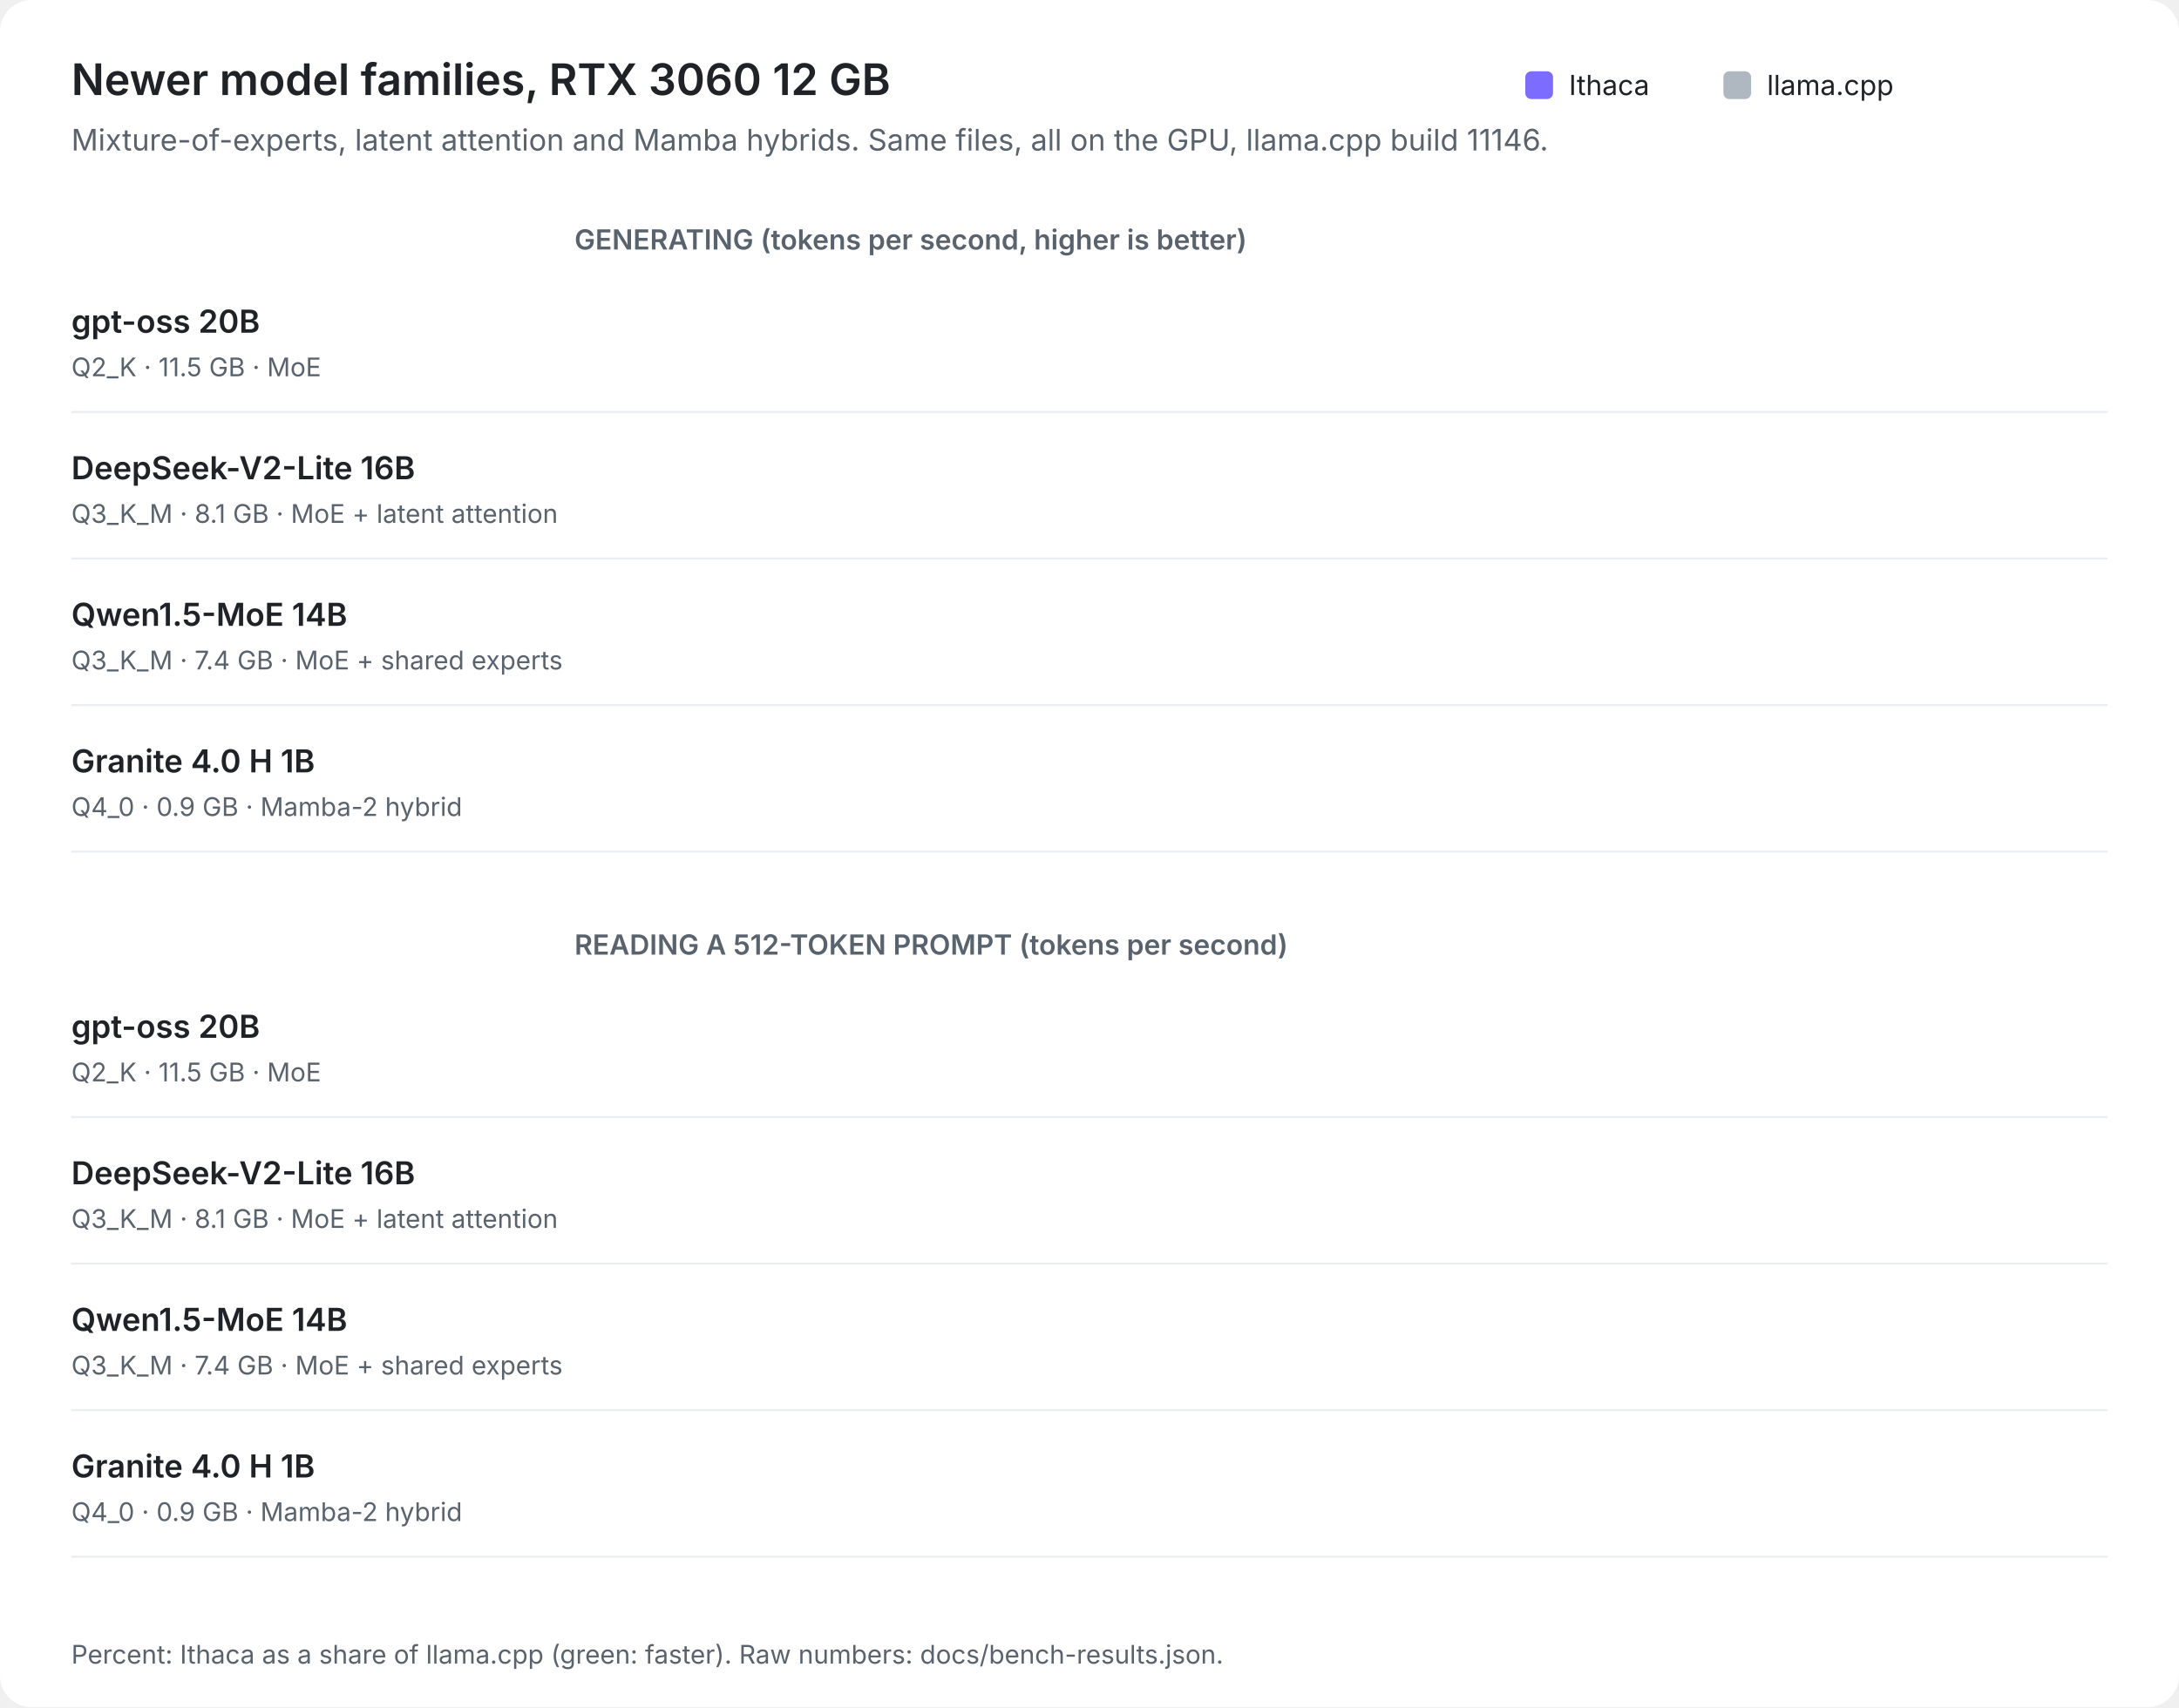
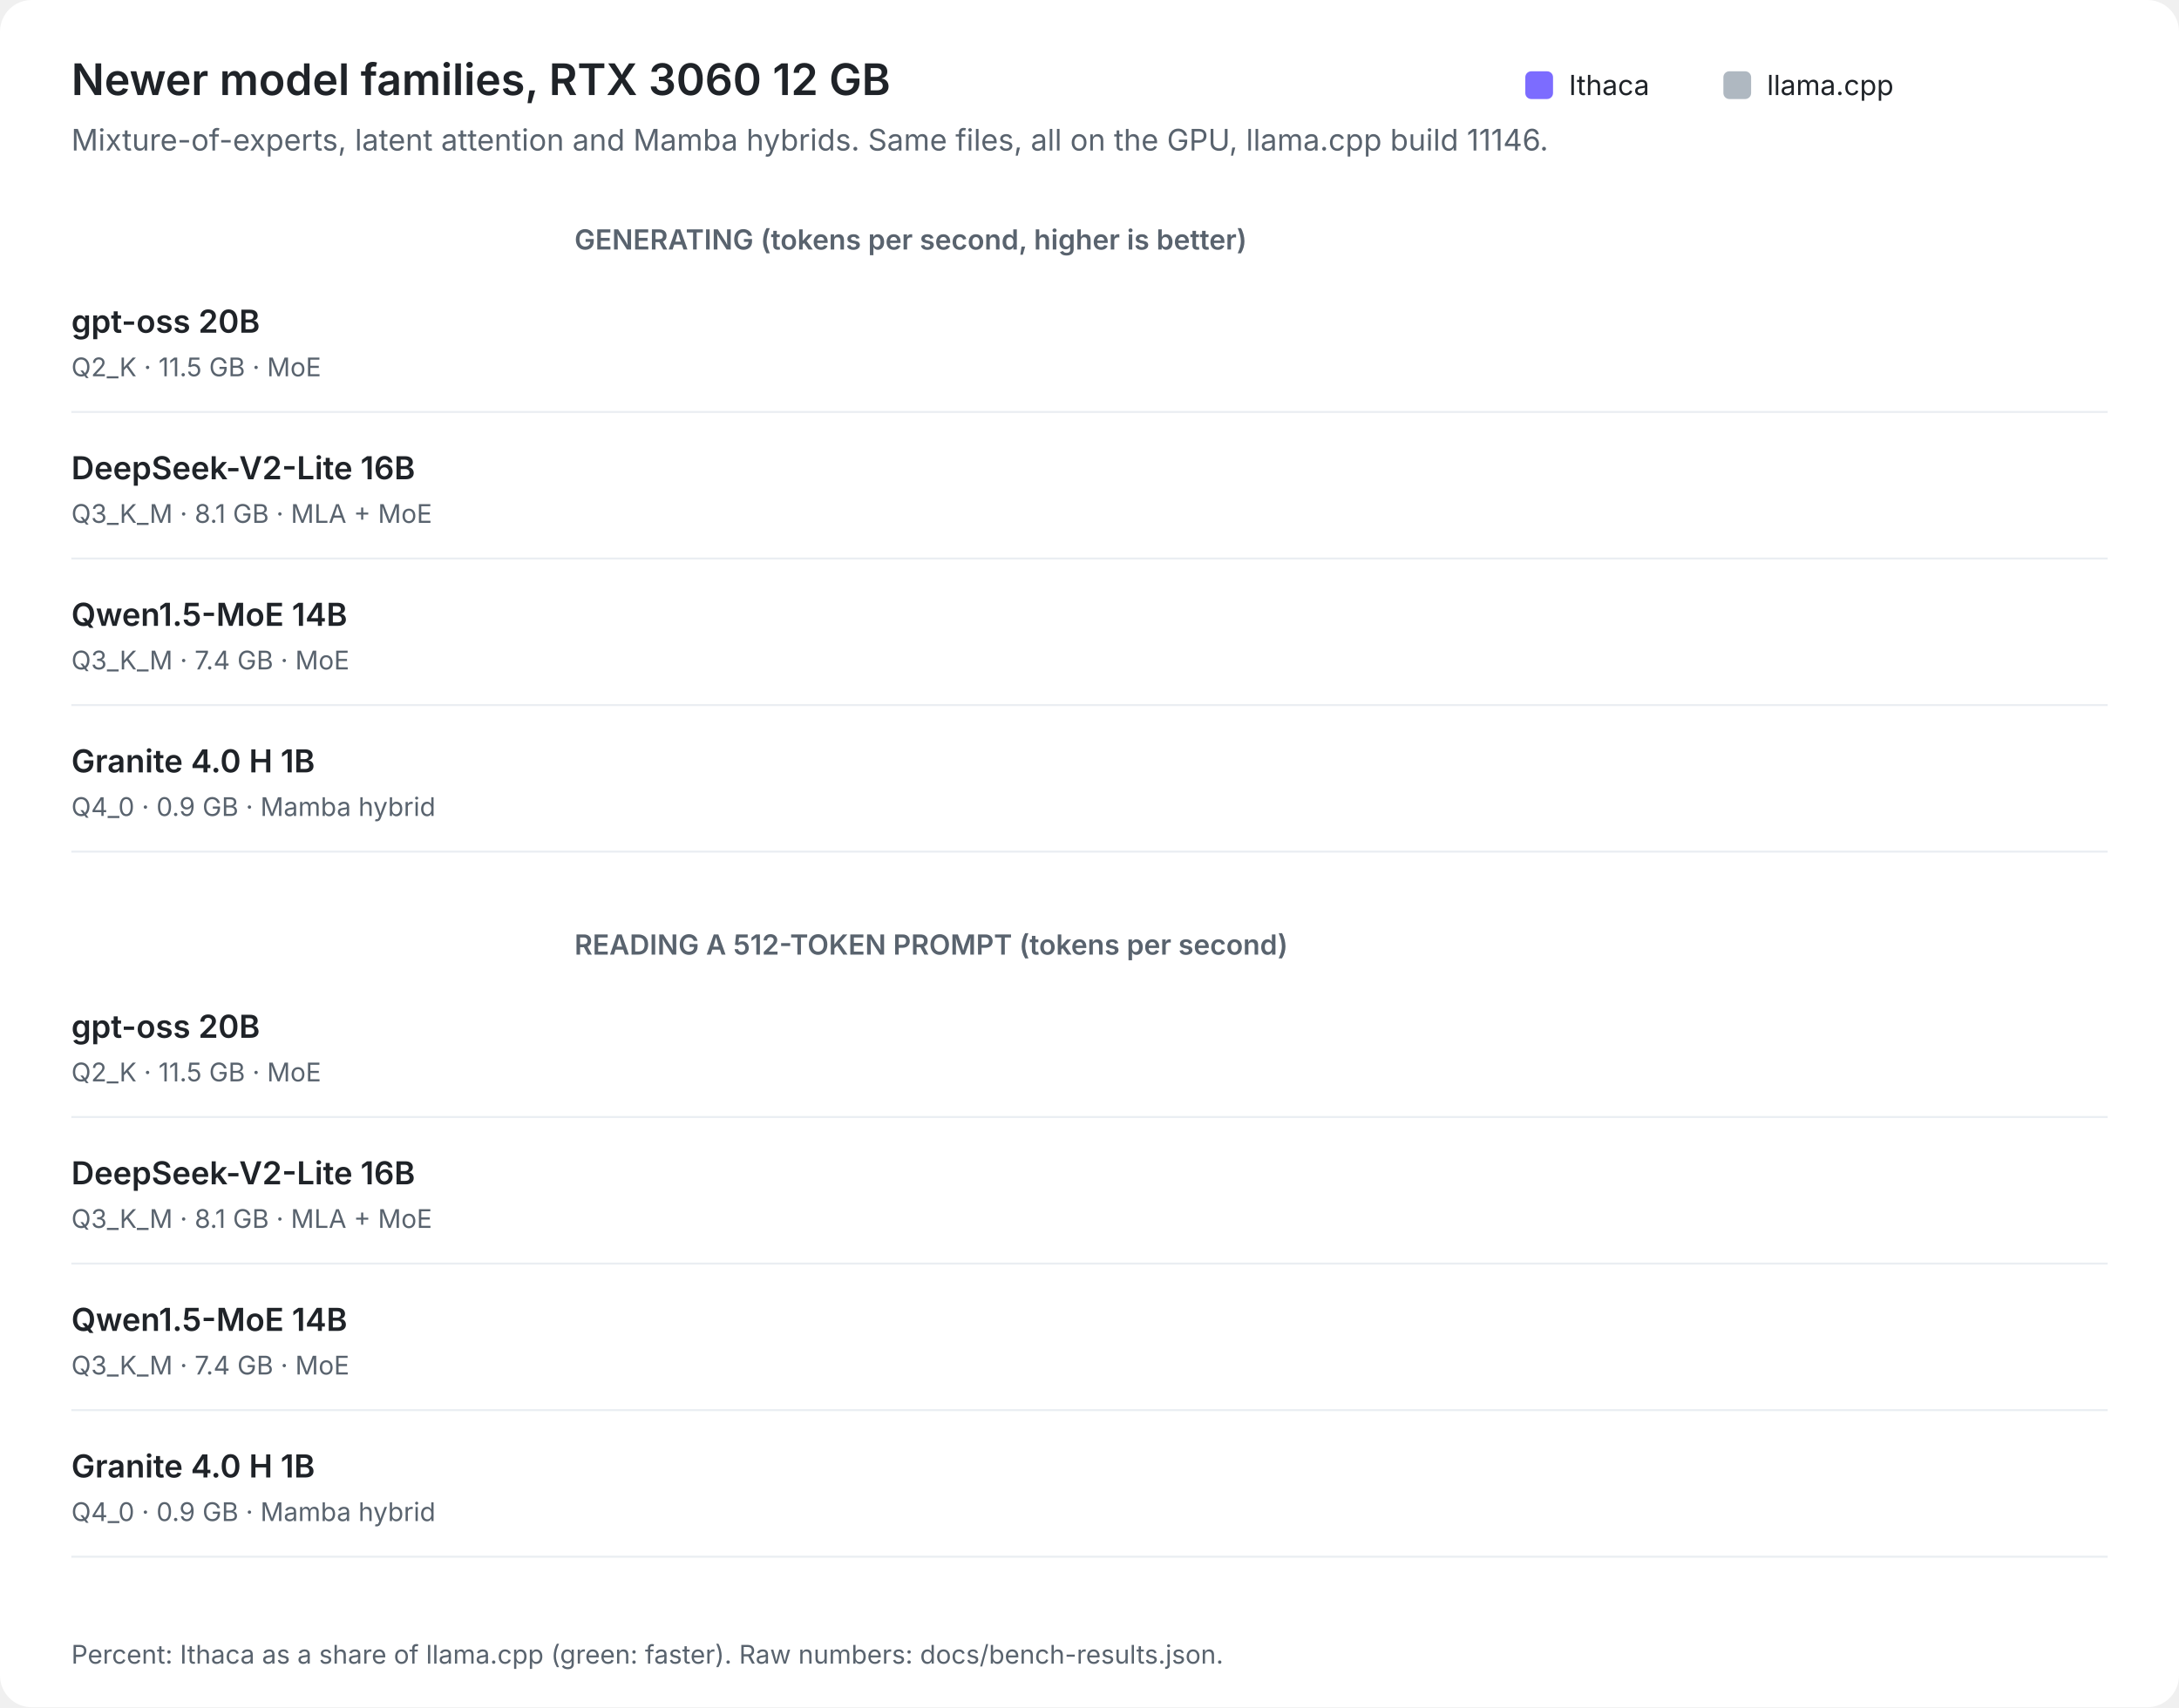
<svg xmlns="http://www.w3.org/2000/svg" width="1100" height="862" viewBox="0 0 1100 862" font-family="Segoe UI, Inter, Helvetica Neue, Arial, sans-serif">
  <style>
.bar{transform-box:fill-box;transform-origin:left center;transform:scaleX(0);animation:grow 1.1s cubic-bezier(.2,.8,.2,1) forwards}
.up{opacity:0;transform-box:fill-box;transform:translateY(10px);animation:up .6s cubic-bezier(.2,.8,.2,1) forwards}
.num{opacity:0;animation:show .5s ease-out forwards}
.flow{stroke-dasharray:6 8;animation:flow 1.2s linear infinite}
.pulse{animation:pulse 2.4s ease-in-out infinite}
@keyframes grow{to{transform:scaleX(1)}}
@keyframes up{to{opacity:1;transform:none}}
@keyframes show{to{opacity:1}}
@keyframes flow{to{stroke-dashoffset:-28}}
@keyframes pulse{50%{opacity:.45}}
@media (prefers-reduced-motion:reduce){.bar,.up,.num,.flow,.pulse{animation:none;opacity:1;transform:none}}
</style>
  <defs>
    <linearGradient id="acc" x1="0" y1="0" x2="1" y2="1">
      <stop offset="0" stop-color="#7c6cff" />
      <stop offset="1" stop-color="#2fb5ff" />
    </linearGradient>
  </defs>
  <rect width="1100" height="862" rx="16" fill="#ffffff" />
  <text x="36" y="48" font-size="22" fill="#1f2328" font-weight="600">Newer model families, RTX 3060 12 GB</text>
  <text x="36" y="76" font-size="15" fill="#59636e">Mixture-of-experts, latent attention and Mamba hybrids. Same files, all on the GPU, llama.cpp build 11146.</text>
  <rect x="770" y="36" width="14" height="14" rx="3" fill="#7c6cff" />
  <text x="792" y="48" font-size="14" fill="#1f2328">Ithaca</text>
  <rect x="870" y="36" width="14" height="14" rx="3" fill="#afb8c1" />
  <text x="892" y="48" font-size="14" fill="#1f2328">llama.cpp</text>
  <text x="290" y="126" font-size="14" fill="#59636e" font-weight="600">GENERATING (tokens per second, higher is better)</text>
  <text x="36" y="168" font-size="16" fill="#1f2328" font-weight="600">gpt-oss 20B</text>
  <text x="36" y="190" font-size="13" fill="#59636e">Q2_K · 11.5 GB · MoE</text>
-   <rect class="bar" style="animation-delay:0.15s" x="290" y="150" width="305.7" height="18" rx="4" fill="#7c6cff" />
-   <text class="num" style="animation-delay:0.90s" x="603.7" y="164" font-size="13" fill="#1f2328">107 <tspan font-weight="600" fill="#1a7f37">101%</tspan>
+   <rect class="bar" style="animation-delay:0.15s" x="290" y="150" width="287.4" height="18" rx="4" fill="#7c6cff" />
+   <text class="num" style="animation-delay:0.90s" x="585.4" y="164" font-size="13" fill="#1f2328">109 <tspan font-weight="600" fill="#1a7f37">109%</tspan>
  </text>
-   <rect class="bar" style="animation-delay:0.20s" x="290" y="174" width="301.2" height="18" rx="4" fill="#afb8c1" />
-   <text x="599.2" y="188" font-size="13" fill="#59636e" class="num" style="animation-delay:0.95s">106</text>
+   <rect class="bar" style="animation-delay:0.20s" x="290" y="174" width="264.6" height="18" rx="4" fill="#afb8c1" />
+   <text x="562.6" y="188" font-size="13" fill="#59636e" class="num" style="animation-delay:0.95s">101</text>
  <line x1="36" y1="208" x2="1064" y2="208" stroke="#eaeef2" />
  <text x="36" y="242" font-size="16" fill="#1f2328" font-weight="600">DeepSeek-V2-Lite 16B</text>
-   <text x="36" y="264" font-size="13" fill="#59636e">Q3_K_M · 8.1 GB · MoE + latent attention</text>
-   <rect class="bar" style="animation-delay:0.25s" x="290" y="224" width="364.0" height="18" rx="4" fill="#7c6cff" />
-   <text class="num" style="animation-delay:1.00s" x="662.0" y="238" font-size="13" fill="#1f2328">128 <tspan font-weight="600" fill="#1a7f37">125%</tspan>
+   <text x="36" y="264" font-size="13" fill="#59636e">Q3_K_M · 8.1 GB · MLA + MoE</text>
+   <rect class="bar" style="animation-delay:0.25s" x="290" y="224" width="302.1" height="18" rx="4" fill="#7c6cff" />
+   <text class="num" style="animation-delay:1.00s" x="600.1" y="238" font-size="13" fill="#1f2328">115 <tspan font-weight="600" fill="#1a7f37">117%</tspan>
  </text>
-   <rect class="bar" style="animation-delay:0.30s" x="290" y="248" width="291.6" height="18" rx="4" fill="#afb8c1" />
-   <text x="589.6" y="262" font-size="13" fill="#59636e" class="num" style="animation-delay:1.05s">102</text>
+   <rect class="bar" style="animation-delay:0.30s" x="290" y="248" width="258.5" height="18" rx="4" fill="#afb8c1" />
+   <text x="556.5" y="262" font-size="13" fill="#59636e" class="num" style="animation-delay:1.05s">98</text>
  <line x1="36" y1="282" x2="1064" y2="282" stroke="#eaeef2" />
  <text x="36" y="316" font-size="16" fill="#1f2328" font-weight="600">Qwen1.5-MoE 14B</text>
-   <text x="36" y="338" font-size="13" fill="#59636e">Q3_K_M · 7.4 GB · MoE + shared experts</text>
-   <rect class="bar" style="animation-delay:0.35s" x="290" y="298" width="412.0" height="18" rx="4" fill="#7c6cff" />
-   <text class="num" style="animation-delay:1.10s" x="710.0" y="312" font-size="13" fill="#1f2328">144 <tspan font-weight="600" fill="#1a7f37">120%</tspan>
+   <text x="36" y="338" font-size="13" fill="#59636e">Q3_K_M · 7.4 GB · MoE</text>
+   <rect class="bar" style="animation-delay:0.35s" x="290" y="298" width="394.5" height="18" rx="4" fill="#7c6cff" />
+   <text class="num" style="animation-delay:1.10s" x="692.5" y="312" font-size="13" fill="#1f2328">150 <tspan font-weight="600" fill="#1a7f37">124%</tspan>
  </text>
-   <rect class="bar" style="animation-delay:0.40s" x="290" y="322" width="343.0" height="18" rx="4" fill="#afb8c1" />
-   <text x="641.0" y="336" font-size="13" fill="#59636e" class="num" style="animation-delay:1.15s">120</text>
+   <rect class="bar" style="animation-delay:0.40s" x="290" y="322" width="317.0" height="18" rx="4" fill="#afb8c1" />
+   <text x="615.0" y="336" font-size="13" fill="#59636e" class="num" style="animation-delay:1.15s">121</text>
  <line x1="36" y1="356" x2="1064" y2="356" stroke="#eaeef2" />
  <text x="36" y="390" font-size="16" fill="#1f2328" font-weight="600">Granite 4.0 H 1B</text>
-   <text x="36" y="412" font-size="13" fill="#59636e">Q4_0 · 0.9 GB · Mamba-2 hybrid</text>
+   <text x="36" y="412" font-size="13" fill="#59636e">Q4_0 · 0.9 GB · Mamba hybrid</text>
  <rect class="bar" style="animation-delay:0.45s" x="290" y="372" width="600.0" height="18" rx="4" fill="#7c6cff" />
-   <text class="num" style="animation-delay:1.20s" x="898.0" y="386" font-size="13" fill="#1f2328">210 <tspan font-weight="600" fill="#1a7f37">114%</tspan>
+   <text class="num" style="animation-delay:1.20s" x="898.0" y="386" font-size="13" fill="#1f2328">228 <tspan font-weight="600" fill="#1a7f37">128%</tspan>
  </text>
-   <rect class="bar" style="animation-delay:0.50s" x="290" y="396" width="526.3" height="18" rx="4" fill="#afb8c1" />
-   <text x="824.3" y="410" font-size="13" fill="#59636e" class="num" style="animation-delay:1.25s">184</text>
+   <rect class="bar" style="animation-delay:0.50s" x="290" y="396" width="470.4" height="18" rx="4" fill="#afb8c1" />
+   <text x="768.4" y="410" font-size="13" fill="#59636e" class="num" style="animation-delay:1.25s">179</text>
  <line x1="36" y1="430" x2="1064" y2="430" stroke="#eaeef2" />
  <text x="290" y="482" font-size="14" fill="#59636e" font-weight="600">READING A 512-TOKEN PROMPT (tokens per second)</text>
  <text x="36" y="524" font-size="16" fill="#1f2328" font-weight="600">gpt-oss 20B</text>
  <text x="36" y="546" font-size="13" fill="#59636e">Q2_K · 11.5 GB · MoE</text>
-   <rect class="bar" style="animation-delay:0.55s" x="290" y="506" width="171.4" height="18" rx="4" fill="#7c6cff" />
-   <text class="num" style="animation-delay:1.30s" x="469.4" y="520" font-size="13" fill="#1f2328">1,615 <tspan font-weight="600" fill="#59636e">76%</tspan>
+   <rect class="bar" style="animation-delay:0.55s" x="290" y="506" width="168.7" height="18" rx="4" fill="#7c6cff" />
+   <text class="num" style="animation-delay:1.30s" x="466.7" y="520" font-size="13" fill="#1f2328">1,606 <tspan font-weight="600" fill="#59636e">98%</tspan>
  </text>
-   <rect class="bar" style="animation-delay:0.60s" x="290" y="530" width="224.1" height="18" rx="4" fill="#afb8c1" />
-   <text x="522.1" y="544" font-size="13" fill="#59636e" class="num" style="animation-delay:1.35s">2,112</text>
+   <rect class="bar" style="animation-delay:0.60s" x="290" y="530" width="171.6" height="18" rx="4" fill="#afb8c1" />
+   <text x="469.6" y="544" font-size="13" fill="#59636e" class="num" style="animation-delay:1.35s">1,634</text>
  <line x1="36" y1="564" x2="1064" y2="564" stroke="#eaeef2" />
  <text x="36" y="598" font-size="16" fill="#1f2328" font-weight="600">DeepSeek-V2-Lite 16B</text>
-   <text x="36" y="620" font-size="13" fill="#59636e">Q3_K_M · 8.1 GB · MoE + latent attention</text>
-   <rect class="bar" style="animation-delay:0.65s" x="290" y="580" width="224.4" height="18" rx="4" fill="#7c6cff" />
-   <text class="num" style="animation-delay:1.40s" x="522.4" y="594" font-size="13" fill="#1f2328">2,115 <tspan font-weight="600" fill="#59636e">82%</tspan>
+   <text x="36" y="620" font-size="13" fill="#59636e">Q3_K_M · 8.1 GB · MLA + MoE</text>
+   <rect class="bar" style="animation-delay:0.65s" x="290" y="580" width="197.9" height="18" rx="4" fill="#7c6cff" />
+   <text class="num" style="animation-delay:1.40s" x="495.9" y="594" font-size="13" fill="#1f2328">1,884 <tspan font-weight="600" fill="#59636e">76%</tspan>
  </text>
-   <rect class="bar" style="animation-delay:0.70s" x="290" y="604" width="272.8" height="18" rx="4" fill="#afb8c1" />
-   <text x="570.8" y="618" font-size="13" fill="#59636e" class="num" style="animation-delay:1.45s">2,570</text>
+   <rect class="bar" style="animation-delay:0.70s" x="290" y="604" width="259.4" height="18" rx="4" fill="#afb8c1" />
+   <text x="557.4" y="618" font-size="13" fill="#59636e" class="num" style="animation-delay:1.45s">2,470</text>
  <line x1="36" y1="638" x2="1064" y2="638" stroke="#eaeef2" />
  <text x="36" y="672" font-size="16" fill="#1f2328" font-weight="600">Qwen1.5-MoE 14B</text>
-   <text x="36" y="694" font-size="13" fill="#59636e">Q3_K_M · 7.4 GB · MoE + shared experts</text>
-   <rect class="bar" style="animation-delay:0.75s" x="290" y="654" width="273.4" height="18" rx="4" fill="#7c6cff" />
-   <text class="num" style="animation-delay:1.50s" x="571.4" y="668" font-size="13" fill="#1f2328">2,576 <tspan font-weight="600" fill="#59636e">87%</tspan>
+   <text x="36" y="694" font-size="13" fill="#59636e">Q3_K_M · 7.4 GB · MoE</text>
+   <rect class="bar" style="animation-delay:0.75s" x="290" y="654" width="265.3" height="18" rx="4" fill="#7c6cff" />
+   <text class="num" style="animation-delay:1.50s" x="563.3" y="668" font-size="13" fill="#1f2328">2,526 <tspan font-weight="600" fill="#59636e">88%</tspan>
  </text>
-   <rect class="bar" style="animation-delay:0.80s" x="290" y="678" width="313.3" height="18" rx="4" fill="#afb8c1" />
-   <text x="611.3" y="692" font-size="13" fill="#59636e" class="num" style="animation-delay:1.55s">2,952</text>
+   <rect class="bar" style="animation-delay:0.80s" x="290" y="678" width="303.1" height="18" rx="4" fill="#afb8c1" />
+   <text x="601.1" y="692" font-size="13" fill="#59636e" class="num" style="animation-delay:1.55s">2,886</text>
  <line x1="36" y1="712" x2="1064" y2="712" stroke="#eaeef2" />
  <text x="36" y="746" font-size="16" fill="#1f2328" font-weight="600">Granite 4.0 H 1B</text>
-   <text x="36" y="768" font-size="13" fill="#59636e">Q4_0 · 0.9 GB · Mamba-2 hybrid</text>
-   <rect class="bar" style="animation-delay:0.85s" x="290" y="728" width="450.4" height="18" rx="4" fill="#7c6cff" />
-   <text class="num" style="animation-delay:1.60s" x="748.4" y="742" font-size="13" fill="#1f2328">4,244 <tspan font-weight="600" fill="#59636e">75%</tspan>
+   <text x="36" y="768" font-size="13" fill="#59636e">Q4_0 · 0.9 GB · Mamba hybrid</text>
+   <rect class="bar" style="animation-delay:0.85s" x="290" y="728" width="440.6" height="18" rx="4" fill="#7c6cff" />
+   <text class="num" style="animation-delay:1.60s" x="738.6" y="742" font-size="13" fill="#1f2328">4,195 <tspan font-weight="600" fill="#59636e">73%</tspan>
  </text>
  <rect class="bar" style="animation-delay:0.90s" x="290" y="752" width="600.0" height="18" rx="4" fill="#afb8c1" />
-   <text x="898.0" y="766" font-size="13" fill="#59636e" class="num" style="animation-delay:1.65s">5,654</text>
+   <text x="898.0" y="766" font-size="13" fill="#59636e" class="num" style="animation-delay:1.65s">5,713</text>
  <line x1="36" y1="786" x2="1064" y2="786" stroke="#eaeef2" />
  <text x="36" y="840" font-size="13" fill="#59636e">Percent: Ithaca as a share of llama.cpp (green: faster). Raw numbers: docs/bench-results.json.</text>
</svg>
